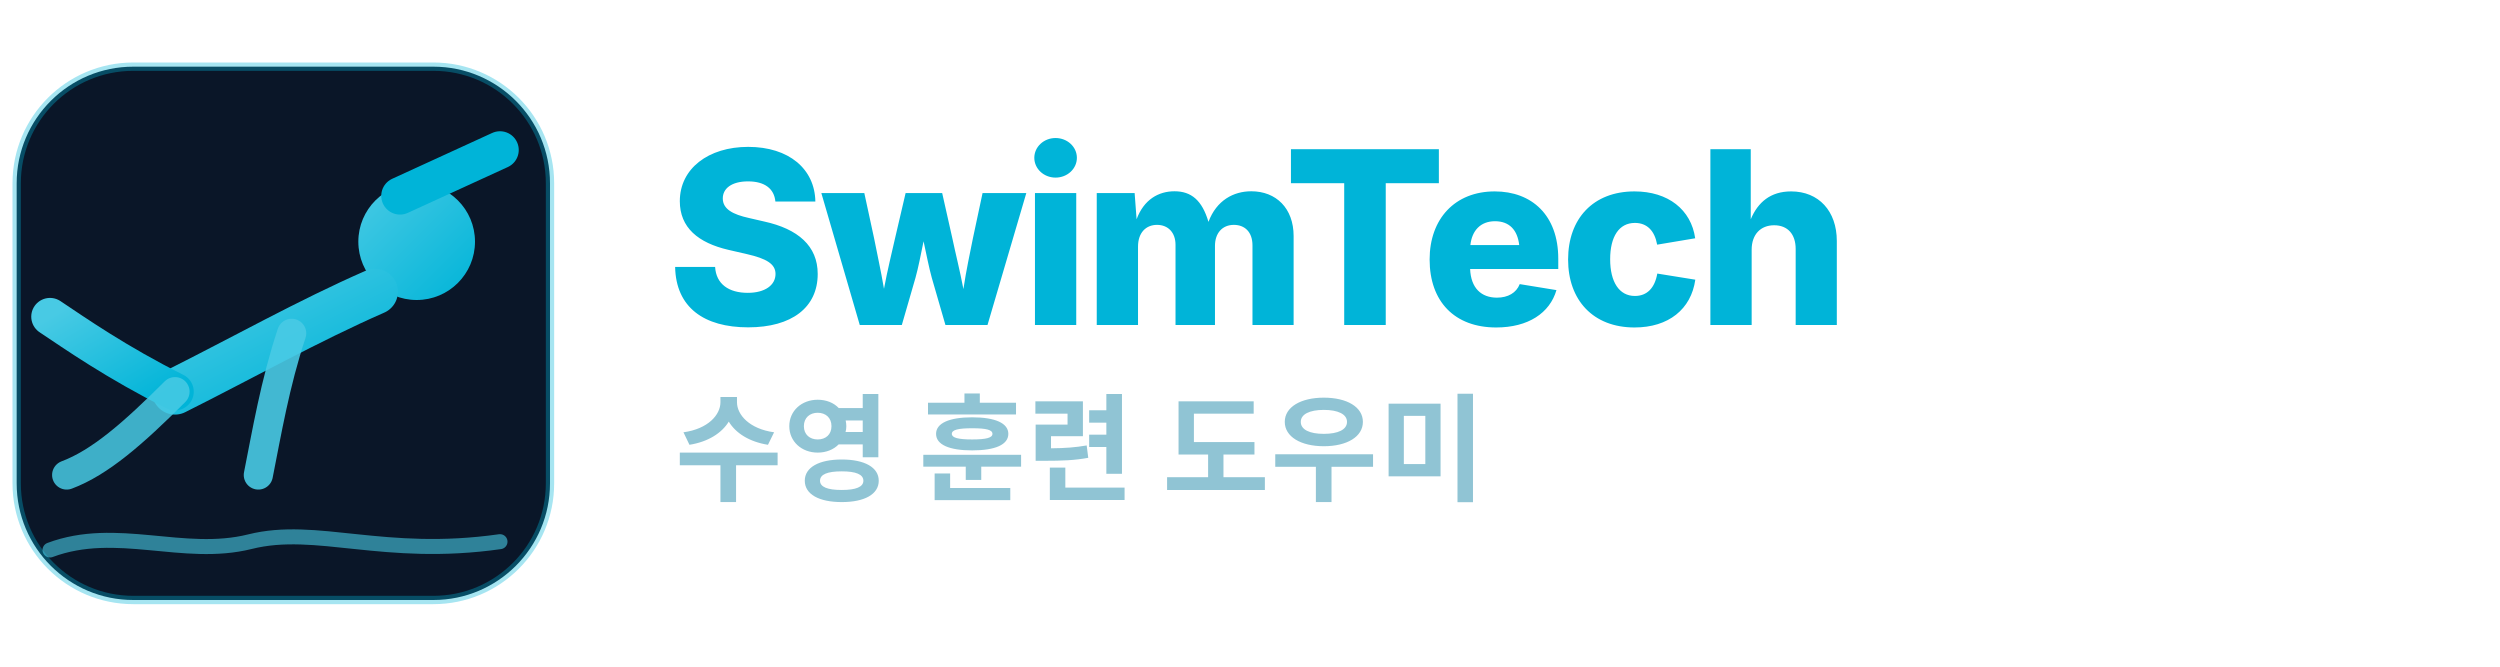
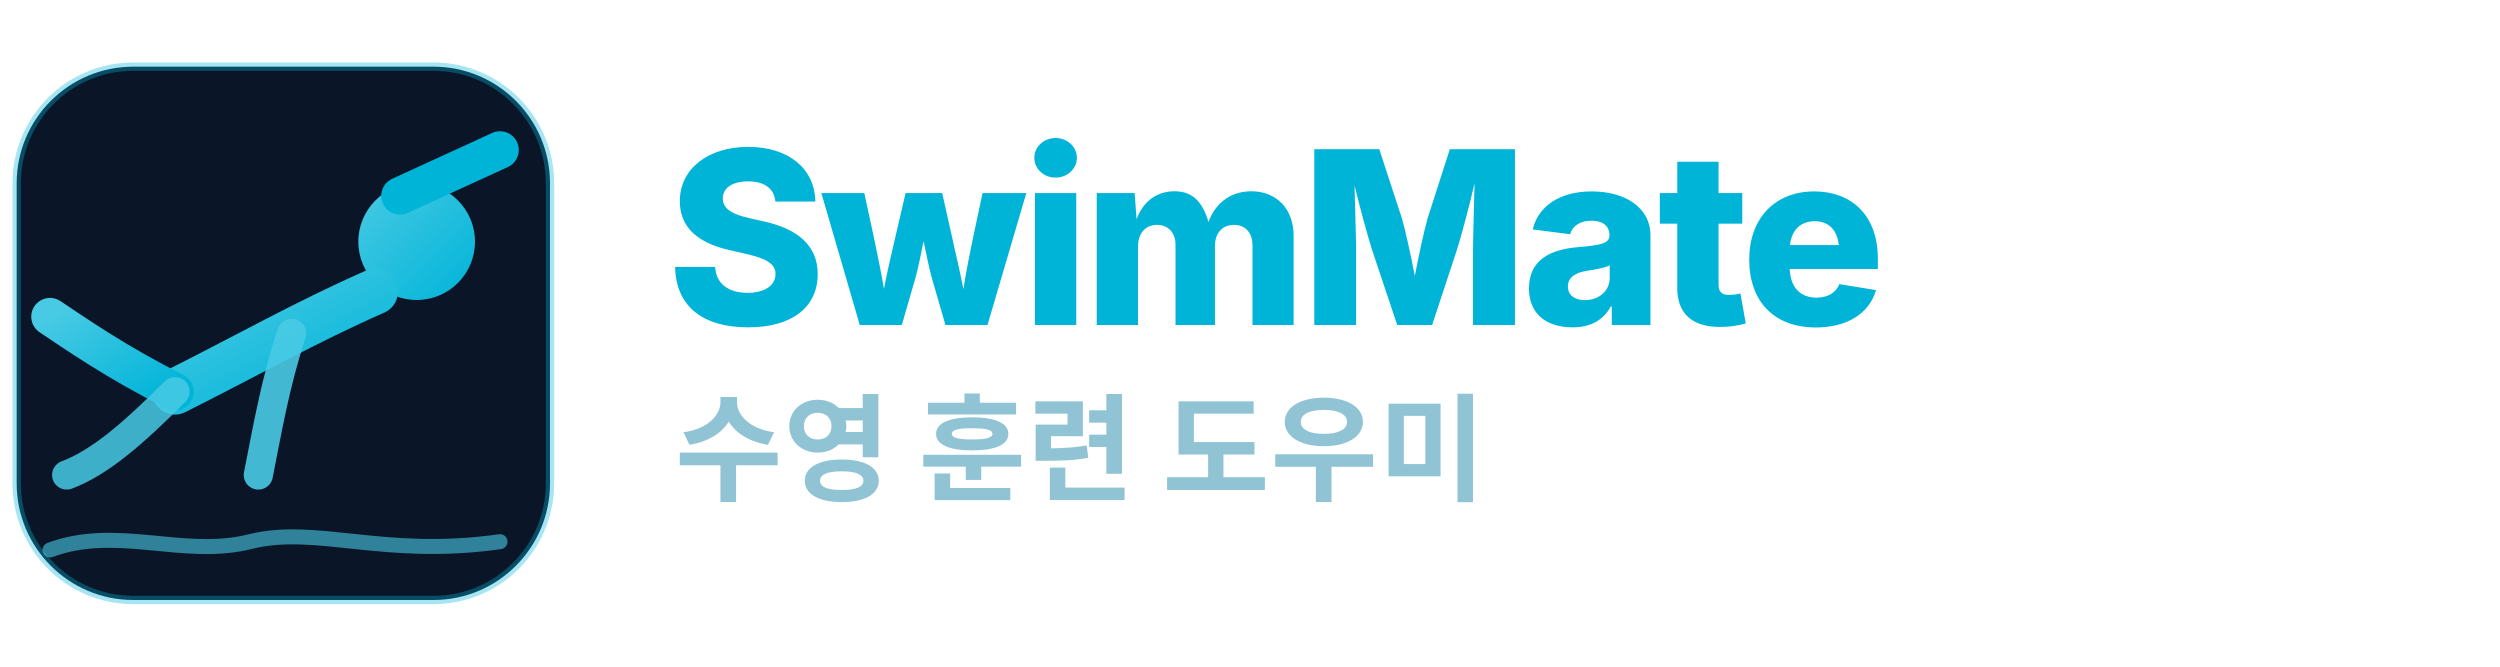
<svg xmlns="http://www.w3.org/2000/svg" viewBox="0 0 300 80">
  <defs>
    <linearGradient id="logoSwG" x1="0%" y1="0%" x2="100%" y2="100%">
      <stop offset="0%" stop-color="#48cae4" />
      <stop offset="100%" stop-color="#00b4d8" />
    </linearGradient>
  </defs>
  <rect x="2" y="8" width="64" height="64" rx="14" fill="#0a1628" />
  <rect x="2" y="8" width="64" height="64" rx="14" fill="none" stroke="#00b4d8" stroke-width="1" opacity="0.35" />
  <circle cx="50" cy="29" r="7" fill="url(#logoSwG)" />
  <line x1="48" y1="23.5" x2="60" y2="18" stroke="#00b4d8" stroke-width="4.5" stroke-linecap="round" />
  <path d="M45 35 C37 38.5 29 43 21 47" stroke="url(#logoSwG)" stroke-width="5.5" stroke-linecap="round" fill="none" />
  <path d="M35 40 C33 46 32 52 31 57" stroke="#48cae4" stroke-width="3.5" stroke-linecap="round" fill="none" opacity="0.9" />
  <path d="M21 47 C14 43.5 9 40 6 38" stroke="url(#logoSwG)" stroke-width="4.5" stroke-linecap="round" fill="none" />
  <path d="M21 47 C16 52 12 55.5 8 57" stroke="#48cae4" stroke-width="3.5" stroke-linecap="round" fill="none" opacity="0.85" />
  <path d="M6 66 C14 63 22 67 30 65 C38 63 46 67 60 65" stroke="#48cae4" stroke-width="1.8" fill="none" stroke-linecap="round" opacity="0.6" />
-   <text x="80" y="39" font-family="-apple-system, 'Segoe UI', 'Helvetica Neue', sans-serif" font-size="29" font-weight="800" fill="#00b4d8" letter-spacing="-0.8">SwimTech</text>
+   <text x="80" y="39" font-family="-apple-system, 'Segoe UI', 'Helvetica Neue', sans-serif" font-size="29" font-weight="800" fill="#00b4d8" letter-spacing="-0.8">SwimMate</text>
  <text x="81" y="59" font-family="-apple-system, 'Segoe UI', 'Helvetica Neue', sans-serif" font-size="14" font-weight="600" fill="#90c4d4" letter-spacing="0.1">수영 훈련 도우미</text>
</svg>
